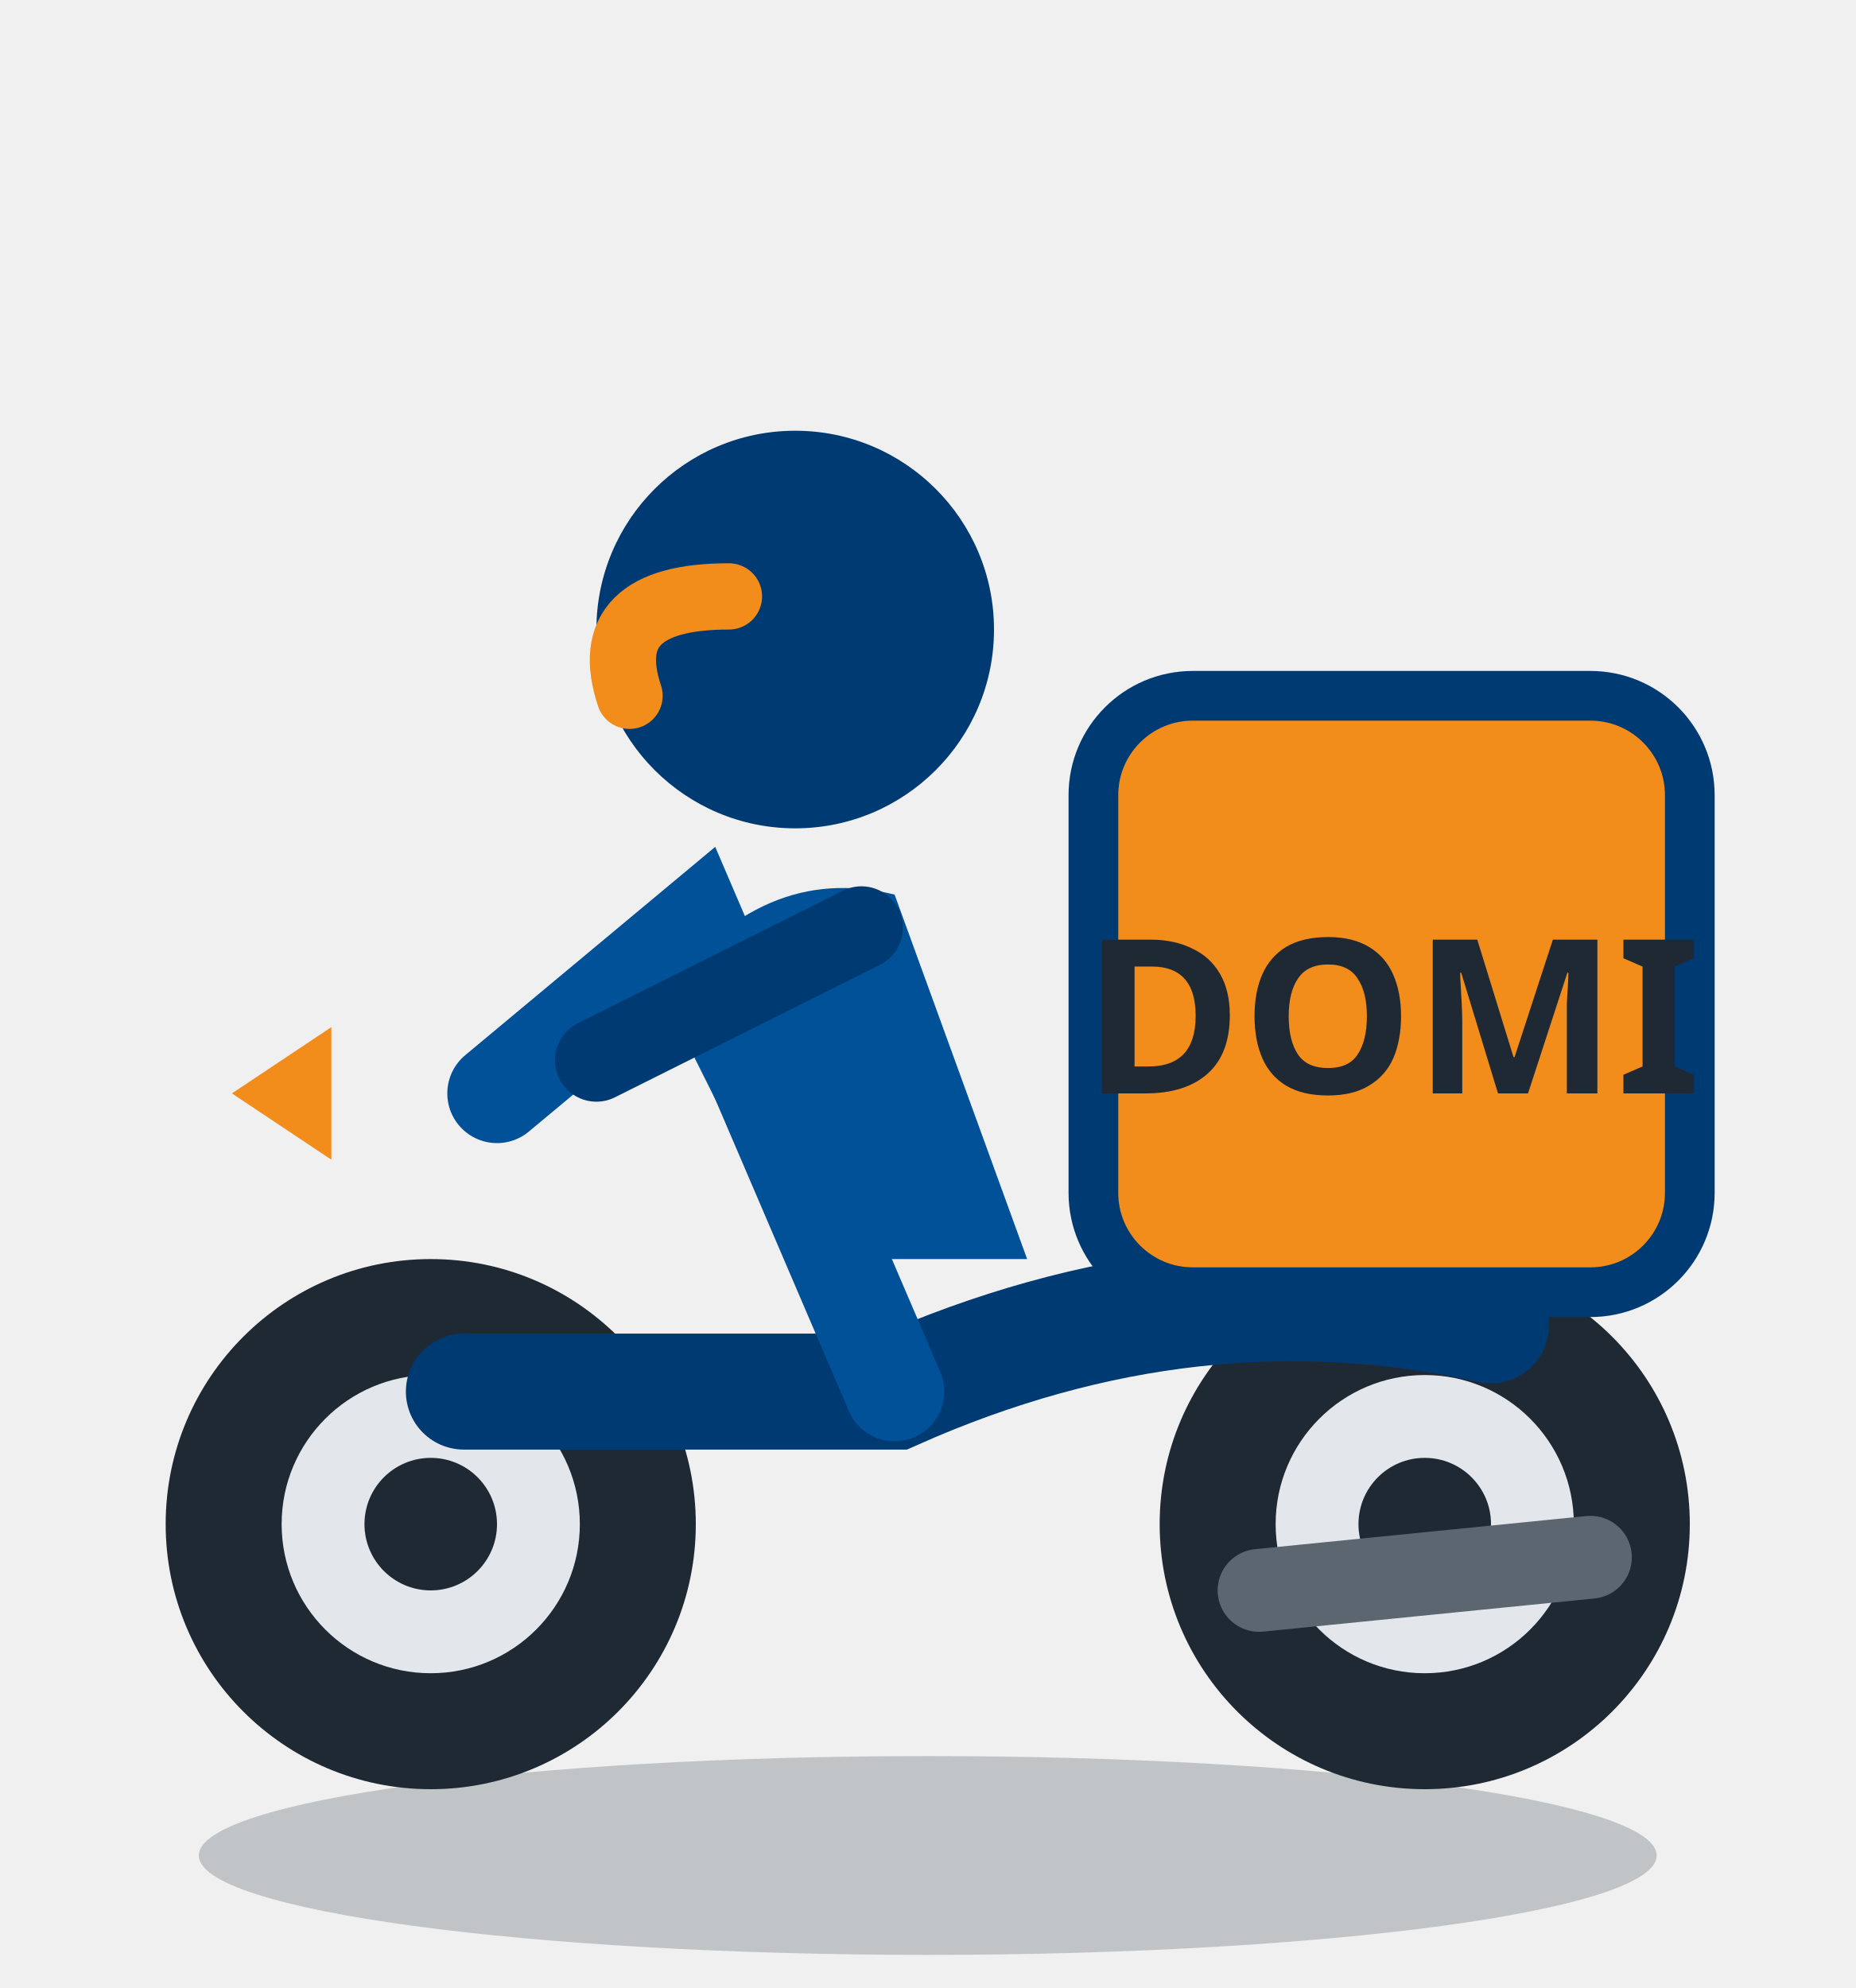
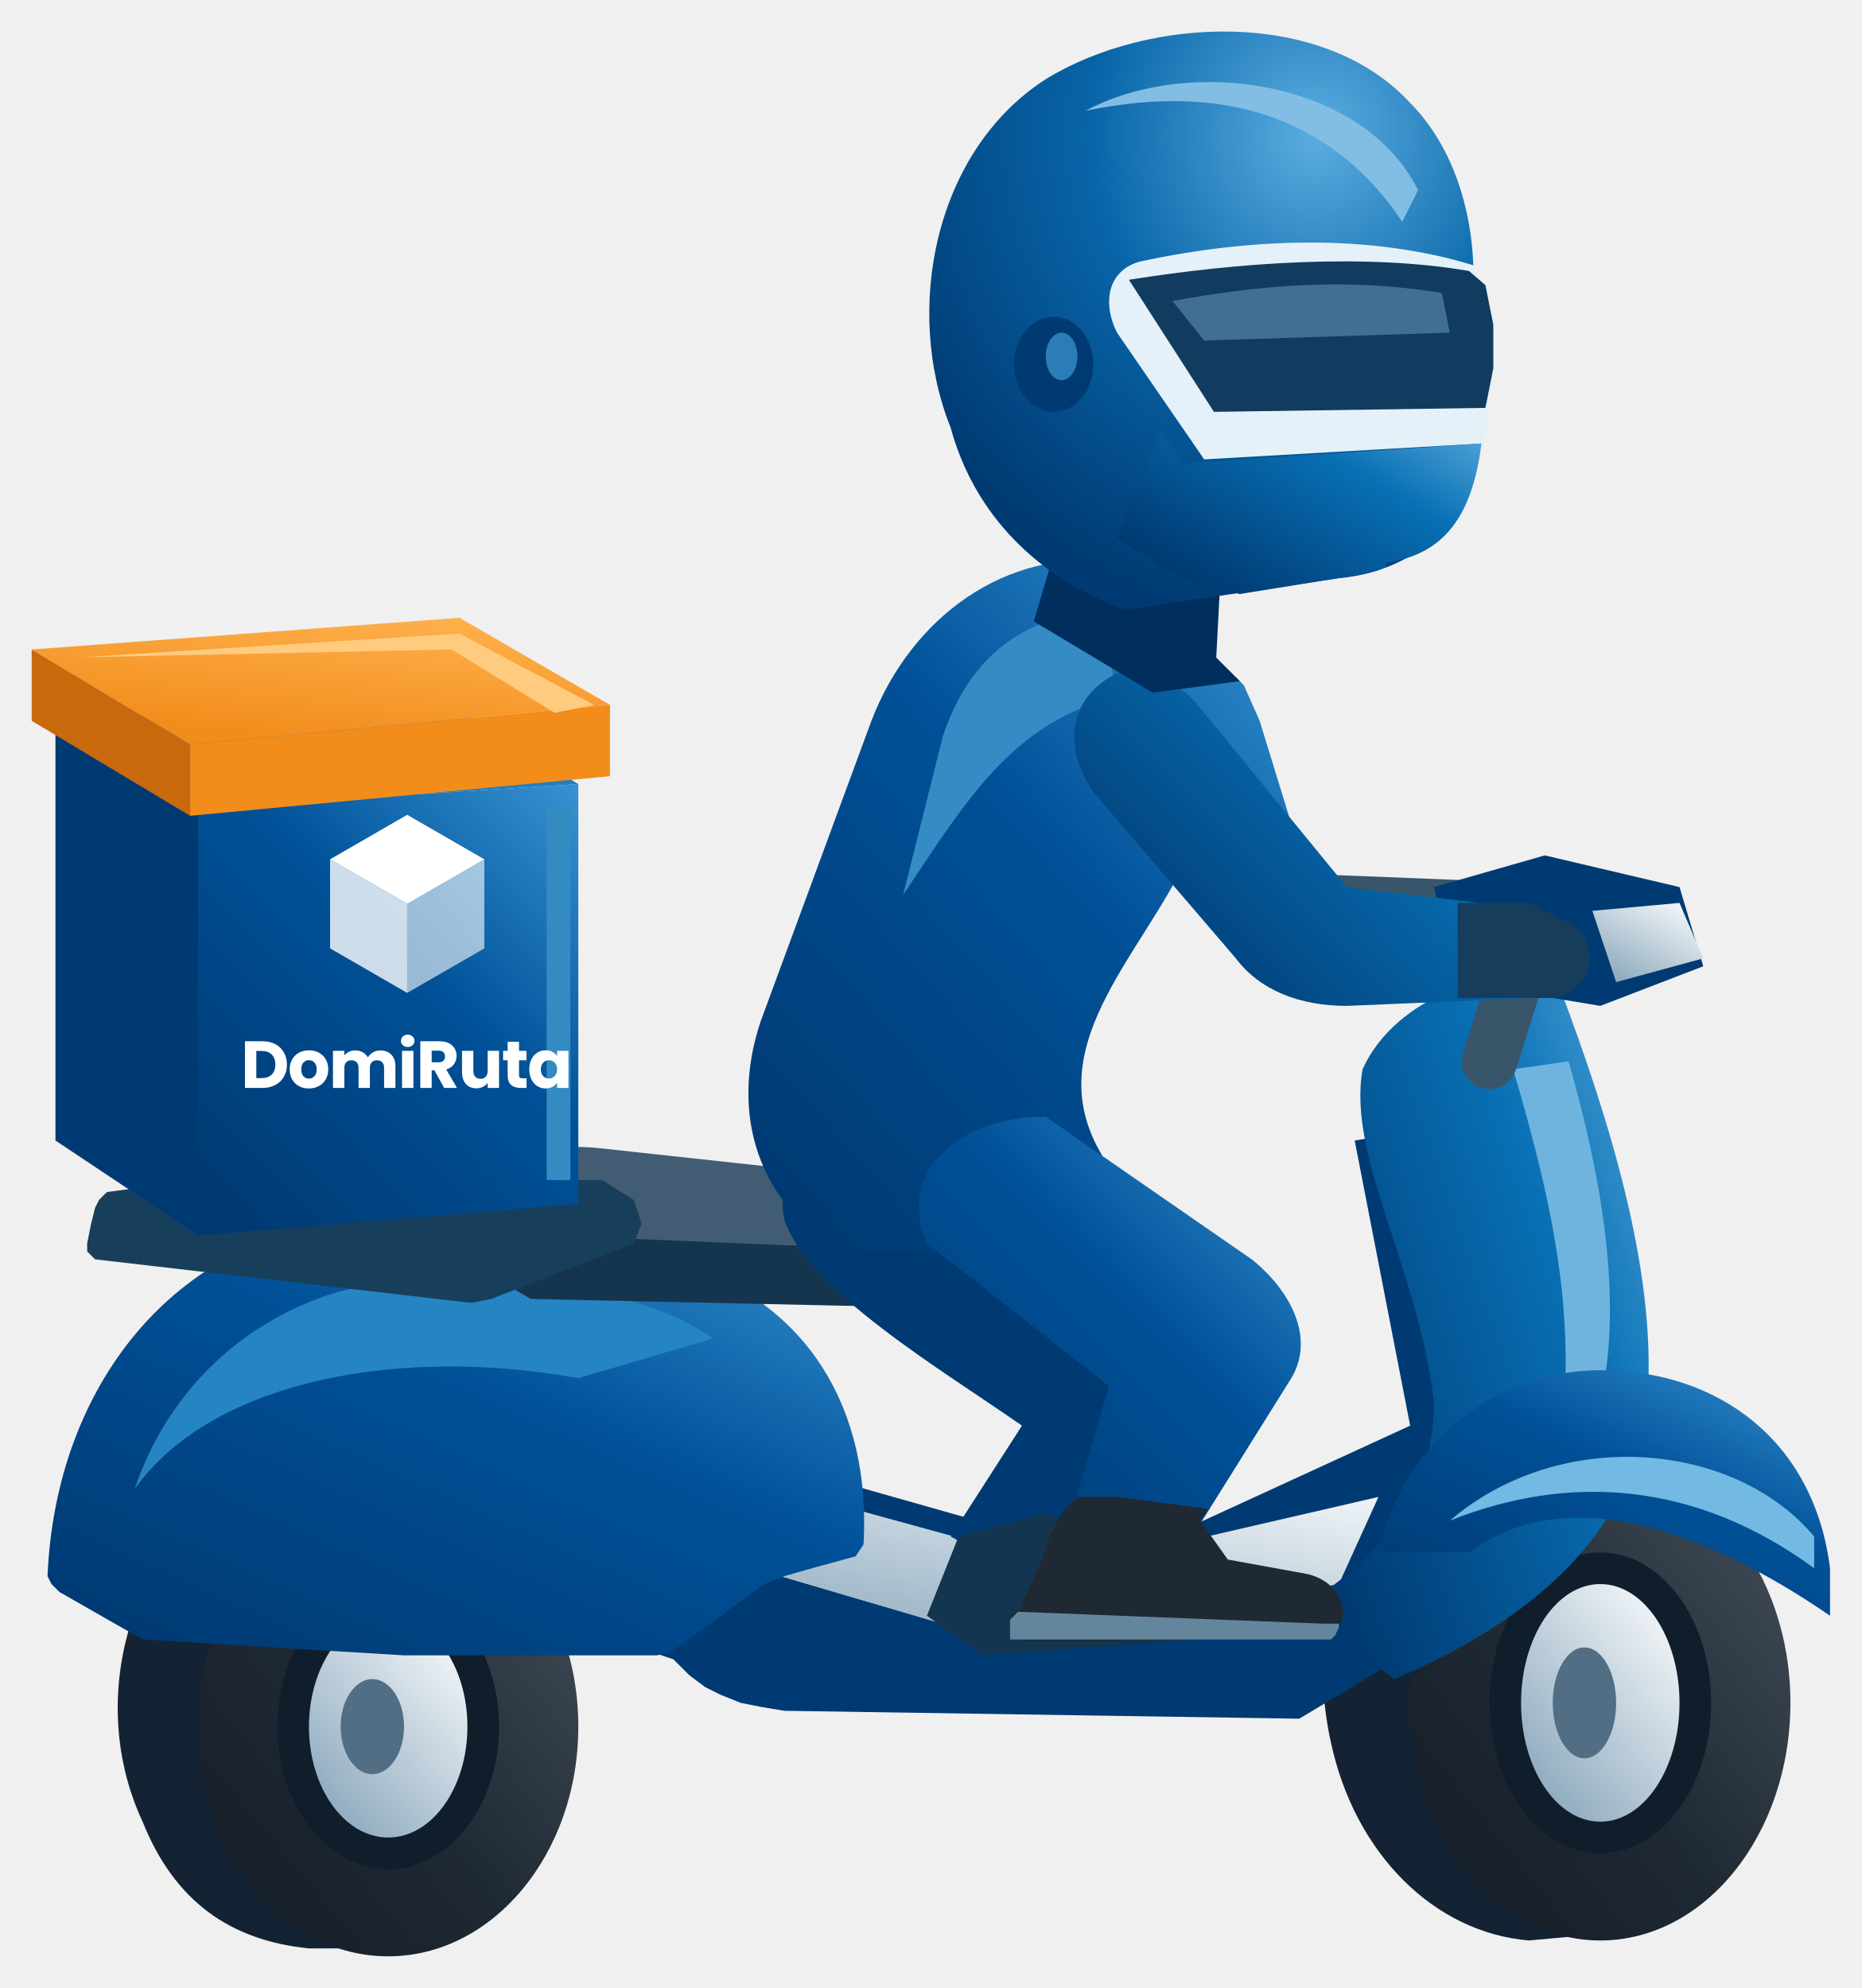
- <svg xmlns="http://www.w3.org/2000/svg" viewBox="0 0 56 60" width="56" height="60">
-   <ellipse cx="28" cy="56" rx="22" ry="3" fill="rgba(31,41,51,0.22)" />
-   <circle cx="43" cy="46" r="8" fill="#1F2933" />
-   <circle cx="43" cy="46" r="4.5" fill="#E3E7EC" />
-   <circle cx="43" cy="46" r="2" fill="#1F2933" />
-   <circle cx="13" cy="46" r="8" fill="#1F2933" />
-   <circle cx="13" cy="46" r="4.5" fill="#E3E7EC" />
-   <circle cx="13" cy="46" r="2" fill="#1F2933" />
-   <path d="M45 40 Q36 38 27 42 L14 42" stroke="#003A73" stroke-width="3.5" fill="none" stroke-linecap="round" />
-   <path d="M27 42 L21 28 L15 33" stroke="#005198" stroke-width="3" fill="none" stroke-linecap="round" />
-   <path d="M38 48 L48 47" stroke="#5B6670" stroke-width="2.5" stroke-linecap="round" />
-   <polygon points="10,31 7,33 10,35" fill="#F28C1B" />
-   <rect x="33" y="21" width="18" height="18" rx="3" fill="#F28C1B" stroke="#003A73" stroke-width="1.5" />
-   <text x="42" y="33" font-family="'Poppins', sans-serif" font-weight="700" font-size="6.5" fill="#1F2933" text-anchor="middle">DOMI</text>
-   <path d="M31 38 L27 27 Q23 26 20 30 L24 38 Z" fill="#005198" />
-   <path d="M26 28 L18 32" stroke="#003A73" stroke-width="2.5" stroke-linecap="round" />
-   <circle cx="24" cy="19" r="6" fill="#003A73" />
-   <path d="M22 18 Q18 18 19 21" stroke="#F28C1B" stroke-width="2" fill="none" stroke-linecap="round" />
+ <svg xmlns="http://www.w3.org/2000/svg" width="235" height="251" viewBox="45 31 235 251" fill="none">
+   <g transform="translate(325 0) scale(-1 1)">
+     <path d="M65 232C66 217 77 207 91 210C108 214 116 233 112 251C109 265 99 275 87 276L76 275L65 232Z" fill="#142333" />
+     <path d="M78 276C91.255 276 102 262.569 102 246C102 229.431 91.255 216 78 216C64.745 216 54 229.431 54 246C54 262.569 64.745 276 78 276Z" fill="url(#paint0_linear_75_39)" />
+     <path d="M78 265C85.732 265 92 256.493 92 246C92 235.507 85.732 227 78 227C70.268 227 64 235.507 64 246C64 256.493 70.268 265 78 265Z" fill="#101E2C" />
+     <path d="M78 261C83.523 261 88 254.284 88 246C88 237.716 83.523 231 78 231C72.477 231 68 237.716 68 246C68 254.284 72.477 261 78 261Z" fill="url(#paint1_linear_75_39)" />
+     <path d="M80 253C82.209 253 84 249.866 84 246C84 242.134 82.209 239 80 239C77.791 239 76 242.134 76 246C76 249.866 77.791 253 80 253Z" fill="#526E84" />
+     <path d="M221 229C226 216 239 211 250 218C264 227 269 246 262 261C258 271 251 276 241 277H230L221 229Z" fill="#142333" />
+     <path d="M231 278C244.255 278 255 265.016 255 249C255 232.984 244.255 220 231 220C217.745 220 207 232.984 207 249C207 265.016 217.745 278 231 278Z" fill="url(#paint2_linear_75_39)" />
+     <path d="M231 267C238.732 267 245 258.941 245 249C245 239.059 238.732 231 231 231C223.268 231 217 239.059 217 249C217 258.941 223.268 267 231 267Z" fill="#101E2C" />
+     <path d="M231 263C236.523 263 241 256.732 241 249C241 241.268 236.523 235 231 235C225.477 235 221 241.268 221 249C221 256.732 225.477 263 231 263Z" fill="url(#paint3_linear_75_39)" />
+     <path d="M233 255C235.209 255 237 252.314 237 249C237 245.686 235.209 243 233 243C230.791 243 229 245.686 229 249C229 252.314 230.791 255 233 255Z" fill="#526E84" />
+     <path d="M91 172L109 175L102 211L139 228L199 211L222 229L198 239.5L195 240.5L193 242.5L191 244L189 245L186.5 246L184 246.5L181 247L116 248L86 230L91 172Z" fill="#003A73" />
+     <path d="M106 220L145 229L196 215L202 224L151 239L111 231L106 220Z" fill="url(#paint4_linear_75_39)" />
+     <path d="M111 231L151 239L202 224L201 232L151 247L111 239V231Z" fill="#003A73" />
+     <path d="M171 226C170 209 178 195.5 194 190.5L212.5 187.5L235 185C258 187 273 206 274 230L273.5 231L273 231.5L272.5 232L262 238L229 240H197L195.5 239.5L194.5 239L183.5 231L181 230L177 228.863L172 227.5L171 226L192 222.5L204 240H197C190 232 180 228 171 226Z" fill="url(#paint5_linear_75_39)" />
+     <path d="M190 200C201 192 227 190 240 195C253 200 260 210 263 219C253 205 229 201 207 205L190 200Z" fill="#2584C2" />
+     <path d="M219 218H249ZM218 225H250Z" fill="#003A73" />
+     <path d="M83 156C91 152 104 157 108 166C110 177 101 191 99 208C99 220 106 228 116 234L104 243C85 235 73 223 72 207C71 191 77 172 83 156Z" fill="url(#paint6_linear_75_39)" />
+     <path d="M82 165C78 179 75 195 78 208C79 212 81 215 84 218C80 200 84 183 89 166L82 165Z" fill="#6FB4DF" />
+     <path d="M49 229C51 213 63 204 78 204C91 204 103 213 106 227H94.5C82.5 218 65 224 49 235V229Z" fill="url(#paint7_linear_75_39)" />
+     <path d="M51 225C61 213 83 211 97 223C82 217 66 218 51 229V225Z" fill="#72B9E3" />
+     <path d="M158 181L210 178C218 178 225 182 225 188L213 195L167 196C158 194 153 187 158 181Z" fill="#15354F" />
+     <path d="M158 181L204 176C213 175 220 178 223 182L210 187L162 189C156 188 153 184 158 181Z" fill="#425D73" />
+     <path d="M92 165L86 146L111 145" stroke-width="7" stroke-linecap="round" stroke="#385569" />
+     <path d="M68 143L85 139L99 143L96 155L78 158L65 153L68 143Z" fill="#003A73" />
+     <path d="M68 145L79 146L76 155L65 152L68 145Z" fill="url(#paint8_linear_75_39)" />
+     <path d="M160 171C172 169 183 174 181 185C178 194 161 204 151 211L160 225L147 232L128 211C124 205 128 199 134 195L152 181L160 171Z" fill="#003A73" />
+     <path d="M159 225L148 222L134 229C128 231 126 235 129 238L156 240L163 235L159 225Z" fill="#13354F" />
+     <path d="M139 102C153 100 165 109 170 122L184 160C188 172 184 183 174 189H145L139 183L140.5 177.5C149.5 163.5 136 152 130 139L117 135L121 122L123 117.5L139 102Z" fill="url(#paint9_linear_75_39)" />
+     <path d="M141 108C152 109 158 115 161 124L166 144C158 132 152 122 139 119L141 108Z" fill="#358BC4" />
+     <path d="M148 172C159 172 167 179 163 188L140 206L145 223L132 229L117 205C114 200 117 194 122 190L148 172Z" fill="url(#paint10_linear_75_39)" />
+     <path d="M145.5 221.5L144 220L139 220L127.5 221.5L128.5 223L125.018 227.902L114.985 229.732C110.969 230.663 108.901 234.629 111.85 237.679L139.846 238.156L150.5 238.156L152.5 237.679L152.5 235L151 234L151 233.5L148.559 228.13L147.5 225L146.5 223L145.5 221.5Z" fill="#1F2933" />
+     <path d="M151.5 234.5L113 236H111V236.5L111.5 237.5L112 238H140H152.5V236V235.5L152 235L151.5 234.5Z" fill="#64869D" />
+     <path d="M139 116C145 119 146 125 142 131L124 152C121 156 116 158 110 158L86 157L85 146L110 143L128 121C131 117 135 115 139 116Z" fill="url(#paint11_linear_75_39)" />
+     <path d="M87 145H96V157H84C79 156 78 151 81 148L87 145Z" fill="#173D5C" />
+     <path d="M125.5 95.454L144.5 92.454L149.5 109.454L134.5 118.454L123.5 117L126.5 114L126.5 114.454L125.5 95.454Z" fill="#002E5D" />
+     <path d="M102 44C113 32 135 33 148 41C162 50 166 70 160 85C157 96 149 104 138 108L111 104C100 103 93 95 93 85L94 66C94 57 97 49 102 44Z" fill="url(#paint12_radial_75_39)" />
+     <path d="M101 55C108 41 130 38 143 45C124 41 111 47 103 59L101 55Z" fill="#82BEE3" />
+     <path d="M94 64.5C107 60.5 122 61 136 64C140 65 141 69 139 73L128 89L93 87C91.5 85.5 92 72.5 94 64.5Z" fill="#E5F1F8" />
+     <path d="M94.573 65.212C107.451 62.989 123.549 64.1 137.5 66.324L126.768 83L92.5 82.5L91.5 77.5V72L92.5 67L94.573 65.212Z" fill="#113C60" />
+     <path d="M98 68C110 66 121 67 132 69L128 74L97 73L98 68Z" fill="#416F91" />
+     <path d="M92.998 87L130.5 89.5L133.5 85.5L138.998 99L130.998 104L123.5 106L107.997 103.5L106 103L105 102.5V102C97 101 93.998 95 92.998 87Z" fill="url(#paint13_linear_75_39)" />
+     <path d="M147 83C149.761 83 152 80.314 152 77C152 73.686 149.761 71 147 71C144.239 71 142 73.686 142 77C142 80.314 144.239 83 147 83Z" fill="#003A73" />
+     <path d="M146 79C147.105 79 148 77.657 148 76C148 74.343 147.105 73 146 73C144.895 73 144 74.343 144 76C144 77.657 144.895 79 146 79Z" fill="#2A7DB7" />
+     <path d="M204 180H255L266.5 181.5L267.5 182.5L268 183.5L268.5 185.5L269 188V189L268 190L220.5 195.5L218 195L200 188L199 185.5L200 182.5L204 180Z" fill="#173F5C" />
+     <path d="M207 130L255 133V187L207 183V130Z" fill="url(#paint14_linear_75_39)" />
+     <path d="M255 133L273 122V175L255 187V133Z" fill="#003A73" />
+     <path d="M207 130L225 119L273 122L255 133L207 130Z" fill="#247EBB" />
+     <path d="M203 120L222 109L276 113L256 125L203 120Z" fill="url(#paint15_linear_75_39)" />
+     <path d="M203 120L256 125V134L203 129V120Z" fill="#F28C1B" />
+     <path d="M256 125L276 113V122L256 134V125Z" fill="#C9690D" />
+     <path d="M205 120L222 111L270 114L223 113L210 121L205 120Z" fill="#FFCB7F" />
+     <path d="M208 133H211V180H208V133Z" fill="#338BC2" />
+     <g transform="translate(462 0) scale(-1 1)">
+       <path d="M223.664 139.497L233.4 133.875L243.137 139.497L233.4 145.118L223.664 139.497Z" fill="white" />
+       <path d="M223.664 139.497L233.4 145.118V156.361L223.664 150.74V139.497Z" fill="white" fill-opacity="0.8" />
+       <path d="M233.4 145.118L243.137 139.497V150.74L233.4 156.361V145.118Z" fill="white" fill-opacity="0.6" />
+       <path d="M215.128 162.466C215.749 162.466 216.292 162.589 216.757 162.836C217.221 163.082 217.58 163.429 217.831 163.877C218.089 164.319 218.218 164.831 218.218 165.413C218.218 165.989 218.089 166.501 217.831 166.949C217.58 167.397 217.219 167.744 216.748 167.99C216.284 168.236 215.744 168.359 215.128 168.359H212.92V162.466H215.128ZM215.036 167.117C215.579 167.117 216.001 166.969 216.304 166.672C216.606 166.375 216.757 165.956 216.757 165.413C216.757 164.87 216.606 164.447 216.304 164.145C216.001 163.843 215.579 163.692 215.036 163.692H214.356V167.117H215.036ZM220.984 168.427C220.525 168.427 220.111 168.329 219.742 168.133C219.378 167.937 219.09 167.657 218.877 167.293C218.67 166.93 218.566 166.504 218.566 166.017C218.566 165.536 218.673 165.113 218.885 164.75C219.098 164.38 219.389 164.098 219.759 163.902C220.128 163.706 220.542 163.608 221.001 163.608C221.46 163.608 221.874 163.706 222.243 163.902C222.613 164.098 222.904 164.38 223.117 164.75C223.329 165.113 223.436 165.536 223.436 166.017C223.436 166.499 223.326 166.924 223.108 167.293C222.895 167.657 222.602 167.937 222.227 168.133C221.857 168.329 221.443 168.427 220.984 168.427ZM220.984 167.184C221.258 167.184 221.491 167.083 221.681 166.882C221.877 166.681 221.975 166.392 221.975 166.017C221.975 165.642 221.88 165.354 221.689 165.153C221.505 164.951 221.275 164.85 221.001 164.85C220.721 164.85 220.489 164.951 220.304 165.153C220.12 165.349 220.027 165.637 220.027 166.017C220.027 166.392 220.117 166.681 220.296 166.882C220.481 167.083 220.71 167.184 220.984 167.184ZM230.006 163.625C230.588 163.625 231.05 163.801 231.392 164.154C231.738 164.506 231.912 164.996 231.912 165.623V168.359H230.485V165.816C230.485 165.514 230.404 165.281 230.241 165.119C230.085 164.951 229.866 164.867 229.587 164.867C229.307 164.867 229.086 164.951 228.923 165.119C228.767 165.281 228.688 165.514 228.688 165.816V168.359H227.261V165.816C227.261 165.514 227.18 165.281 227.018 165.119C226.861 164.951 226.643 164.867 226.363 164.867C226.083 164.867 225.862 164.951 225.7 165.119C225.543 165.281 225.465 165.514 225.465 165.816V168.359H224.029V163.675H225.465V164.263C225.61 164.067 225.801 163.913 226.036 163.801C226.271 163.684 226.536 163.625 226.833 163.625C227.186 163.625 227.499 163.7 227.773 163.851C228.053 164.003 228.271 164.218 228.428 164.498C228.59 164.24 228.811 164.031 229.091 163.868C229.371 163.706 229.676 163.625 230.006 163.625ZM233.47 163.188C233.218 163.188 233.011 163.115 232.849 162.97C232.692 162.819 232.614 162.634 232.614 162.416C232.614 162.192 232.692 162.007 232.849 161.862C233.011 161.711 233.218 161.635 233.47 161.635C233.716 161.635 233.918 161.711 234.074 161.862C234.237 162.007 234.318 162.192 234.318 162.416C234.318 162.634 234.237 162.819 234.074 162.97C233.918 163.115 233.716 163.188 233.47 163.188ZM234.184 163.675V168.359H232.748V163.675H234.184ZM238.061 168.359L236.836 166.135H236.492V168.359H235.056V162.466H237.465C237.93 162.466 238.324 162.547 238.649 162.71C238.979 162.872 239.225 163.096 239.388 163.381C239.55 163.661 239.631 163.975 239.631 164.322C239.631 164.713 239.519 165.063 239.295 165.371C239.077 165.679 238.753 165.897 238.322 166.026L239.682 168.359H238.061ZM236.492 165.119H237.381C237.644 165.119 237.84 165.055 237.969 164.926C238.103 164.797 238.171 164.615 238.171 164.38C238.171 164.156 238.103 163.98 237.969 163.851C237.84 163.723 237.644 163.658 237.381 163.658H236.492V165.119ZM244.99 163.675V168.359H243.555V167.721C243.409 167.929 243.21 168.096 242.958 168.225C242.712 168.348 242.438 168.41 242.136 168.41C241.778 168.41 241.461 168.331 241.187 168.175C240.913 168.012 240.7 167.78 240.549 167.478C240.398 167.176 240.322 166.82 240.322 166.412V163.675H241.75V166.219C241.75 166.532 241.831 166.776 241.993 166.949C242.155 167.123 242.374 167.209 242.648 167.209C242.928 167.209 243.149 167.123 243.311 166.949C243.473 166.776 243.555 166.532 243.555 166.219V163.675H244.99ZM248.464 167.142V168.359H247.734C247.213 168.359 246.807 168.234 246.516 167.982C246.225 167.724 246.08 167.307 246.08 166.731V164.867H245.509V163.675H246.08V162.533H247.515V163.675H248.456V164.867H247.515V166.748C247.515 166.888 247.549 166.988 247.616 167.05C247.683 167.111 247.795 167.142 247.952 167.142H248.464ZM248.81 166.009C248.81 165.528 248.9 165.105 249.079 164.741C249.264 164.378 249.513 164.098 249.826 163.902C250.14 163.706 250.489 163.608 250.876 163.608C251.206 163.608 251.494 163.675 251.74 163.809C251.992 163.944 252.185 164.12 252.319 164.338V163.675H253.755V168.359H252.319V167.696C252.18 167.915 251.984 168.091 251.732 168.225C251.486 168.359 251.197 168.427 250.867 168.427C250.487 168.427 250.14 168.329 249.826 168.133C249.513 167.931 249.264 167.649 249.079 167.285C248.9 166.916 248.81 166.49 248.81 166.009ZM252.319 166.017C252.319 165.659 252.219 165.376 252.017 165.169C251.821 164.962 251.581 164.859 251.295 164.859C251.01 164.859 250.766 164.962 250.565 165.169C250.369 165.371 250.271 165.651 250.271 166.009C250.271 166.367 250.369 166.653 250.565 166.865C250.766 167.072 251.01 167.176 251.295 167.176C251.581 167.176 251.821 167.072 252.017 166.865C252.219 166.658 252.319 166.375 252.319 166.017Z" fill="white" />
+     </g>
+   </g>
+   <defs>
+     <linearGradient id="paint0_linear_75_39" x1="54" y1="216" x2="112.537" y2="262.829" gradientUnits="userSpaceOnUse">
+       <stop stop-color="#46515D" />
+       <stop offset="0.55" stop-color="#1F2933" />
+       <stop offset="1" stop-color="#141C26" />
+     </linearGradient>
+     <linearGradient id="paint1_linear_75_39" x1="68" y1="231" x2="92.197" y2="251.164" gradientUnits="userSpaceOnUse">
+       <stop stop-color="white" />
+       <stop offset="1" stop-color="#8BA8BD" />
+     </linearGradient>
+     <linearGradient id="paint2_linear_75_39" x1="207" y1="220" x2="263.977" y2="267.153" gradientUnits="userSpaceOnUse">
+       <stop stop-color="#46515D" />
+       <stop offset="0.55" stop-color="#1F2933" />
+       <stop offset="1" stop-color="#141C26" />
+     </linearGradient>
+     <linearGradient id="paint3_linear_75_39" x1="221" y1="235" x2="243.813" y2="255.369" gradientUnits="userSpaceOnUse">
+       <stop stop-color="white" />
+       <stop offset="1" stop-color="#8BA8BD" />
+     </linearGradient>
+     <linearGradient id="paint4_linear_75_39" x1="106" y1="215" x2="113.569" y2="252.846" gradientUnits="userSpaceOnUse">
+       <stop stop-color="white" />
+       <stop offset="1" stop-color="#8BA8BD" />
+     </linearGradient>
+     <linearGradient id="paint5_linear_75_39" x1="170.931" y1="185" x2="206.57" y2="263.572" gradientUnits="userSpaceOnUse">
+       <stop stop-color="#3693D2" />
+       <stop offset="0.45" stop-color="#005198" />
+       <stop offset="1" stop-color="#003A73" />
+     </linearGradient>
+     <linearGradient id="paint6_linear_75_39" x1="71.89" y1="154.606" x2="130.466" y2="175.067" gradientUnits="userSpaceOnUse">
+       <stop stop-color="#54A5D9" />
+       <stop offset="0.36" stop-color="#0870B4" />
+       <stop offset="1" stop-color="#003A73" />
+     </linearGradient>
+     <linearGradient id="paint7_linear_75_39" x1="49" y1="204" x2="69.338" y2="247.996" gradientUnits="userSpaceOnUse">
+       <stop stop-color="#3693D2" />
+       <stop offset="0.45" stop-color="#005198" />
+       <stop offset="1" stop-color="#003A73" />
+     </linearGradient>
+     <linearGradient id="paint8_linear_75_39" x1="65" y1="145" x2="72.065" y2="157.363" gradientUnits="userSpaceOnUse">
+       <stop stop-color="white" />
+       <stop offset="1" stop-color="#8BA8BD" />
+     </linearGradient>
+     <linearGradient id="paint9_linear_75_39" x1="119" y1="101.722" x2="193.725" y2="168.737" gradientUnits="userSpaceOnUse">
+       <stop stop-color="#3693D2" />
+       <stop offset="0.45" stop-color="#005198" />
+       <stop offset="1" stop-color="#003A73" />
+     </linearGradient>
+     <linearGradient id="paint10_linear_75_39" x1="115.803" y1="172" x2="164.894" y2="220.881" gradientUnits="userSpaceOnUse">
+       <stop stop-color="#3693D2" />
+       <stop offset="0.45" stop-color="#005198" />
+       <stop offset="1" stop-color="#003A73" />
+     </linearGradient>
+     <linearGradient id="paint11_linear_75_39" x1="85" y1="115.745" x2="129.965" y2="159.992" gradientUnits="userSpaceOnUse">
+       <stop stop-color="#54A5D9" />
+       <stop offset="0.36" stop-color="#0870B4" />
+       <stop offset="1" stop-color="#003A73" />
+     </linearGradient>
+     <radialGradient id="paint12_radial_75_39" cx="0" cy="0" r="1" gradientUnits="userSpaceOnUse" gradientTransform="translate(113.91 48.1245) scale(59.245 62.066)">
+       <stop stop-color="#5AADE0" />
+       <stop offset="0.48" stop-color="#0865A8" />
+       <stop offset="1" stop-color="#003A73" />
+     </radialGradient>
+     <linearGradient id="paint13_linear_75_39" x1="95" y1="84" x2="112.701" y2="113.998" gradientUnits="userSpaceOnUse">
+       <stop stop-color="#54A5D9" />
+       <stop offset="0.36" stop-color="#0870B4" />
+       <stop offset="1" stop-color="#003A73" />
+     </linearGradient>
+     <linearGradient id="paint14_linear_75_39" x1="207" y1="130" x2="256.089" y2="178.633" gradientUnits="userSpaceOnUse">
+       <stop stop-color="#3693D2" />
+       <stop offset="0.45" stop-color="#005198" />
+       <stop offset="1" stop-color="#003A73" />
+     </linearGradient>
+     <linearGradient id="paint15_linear_75_39" x1="203" y1="109" x2="205.166" y2="128.763" gradientUnits="userSpaceOnUse">
+       <stop stop-color="#FFB552" />
+       <stop offset="1" stop-color="#F28C1B" />
+     </linearGradient>
+   </defs>
</svg>
